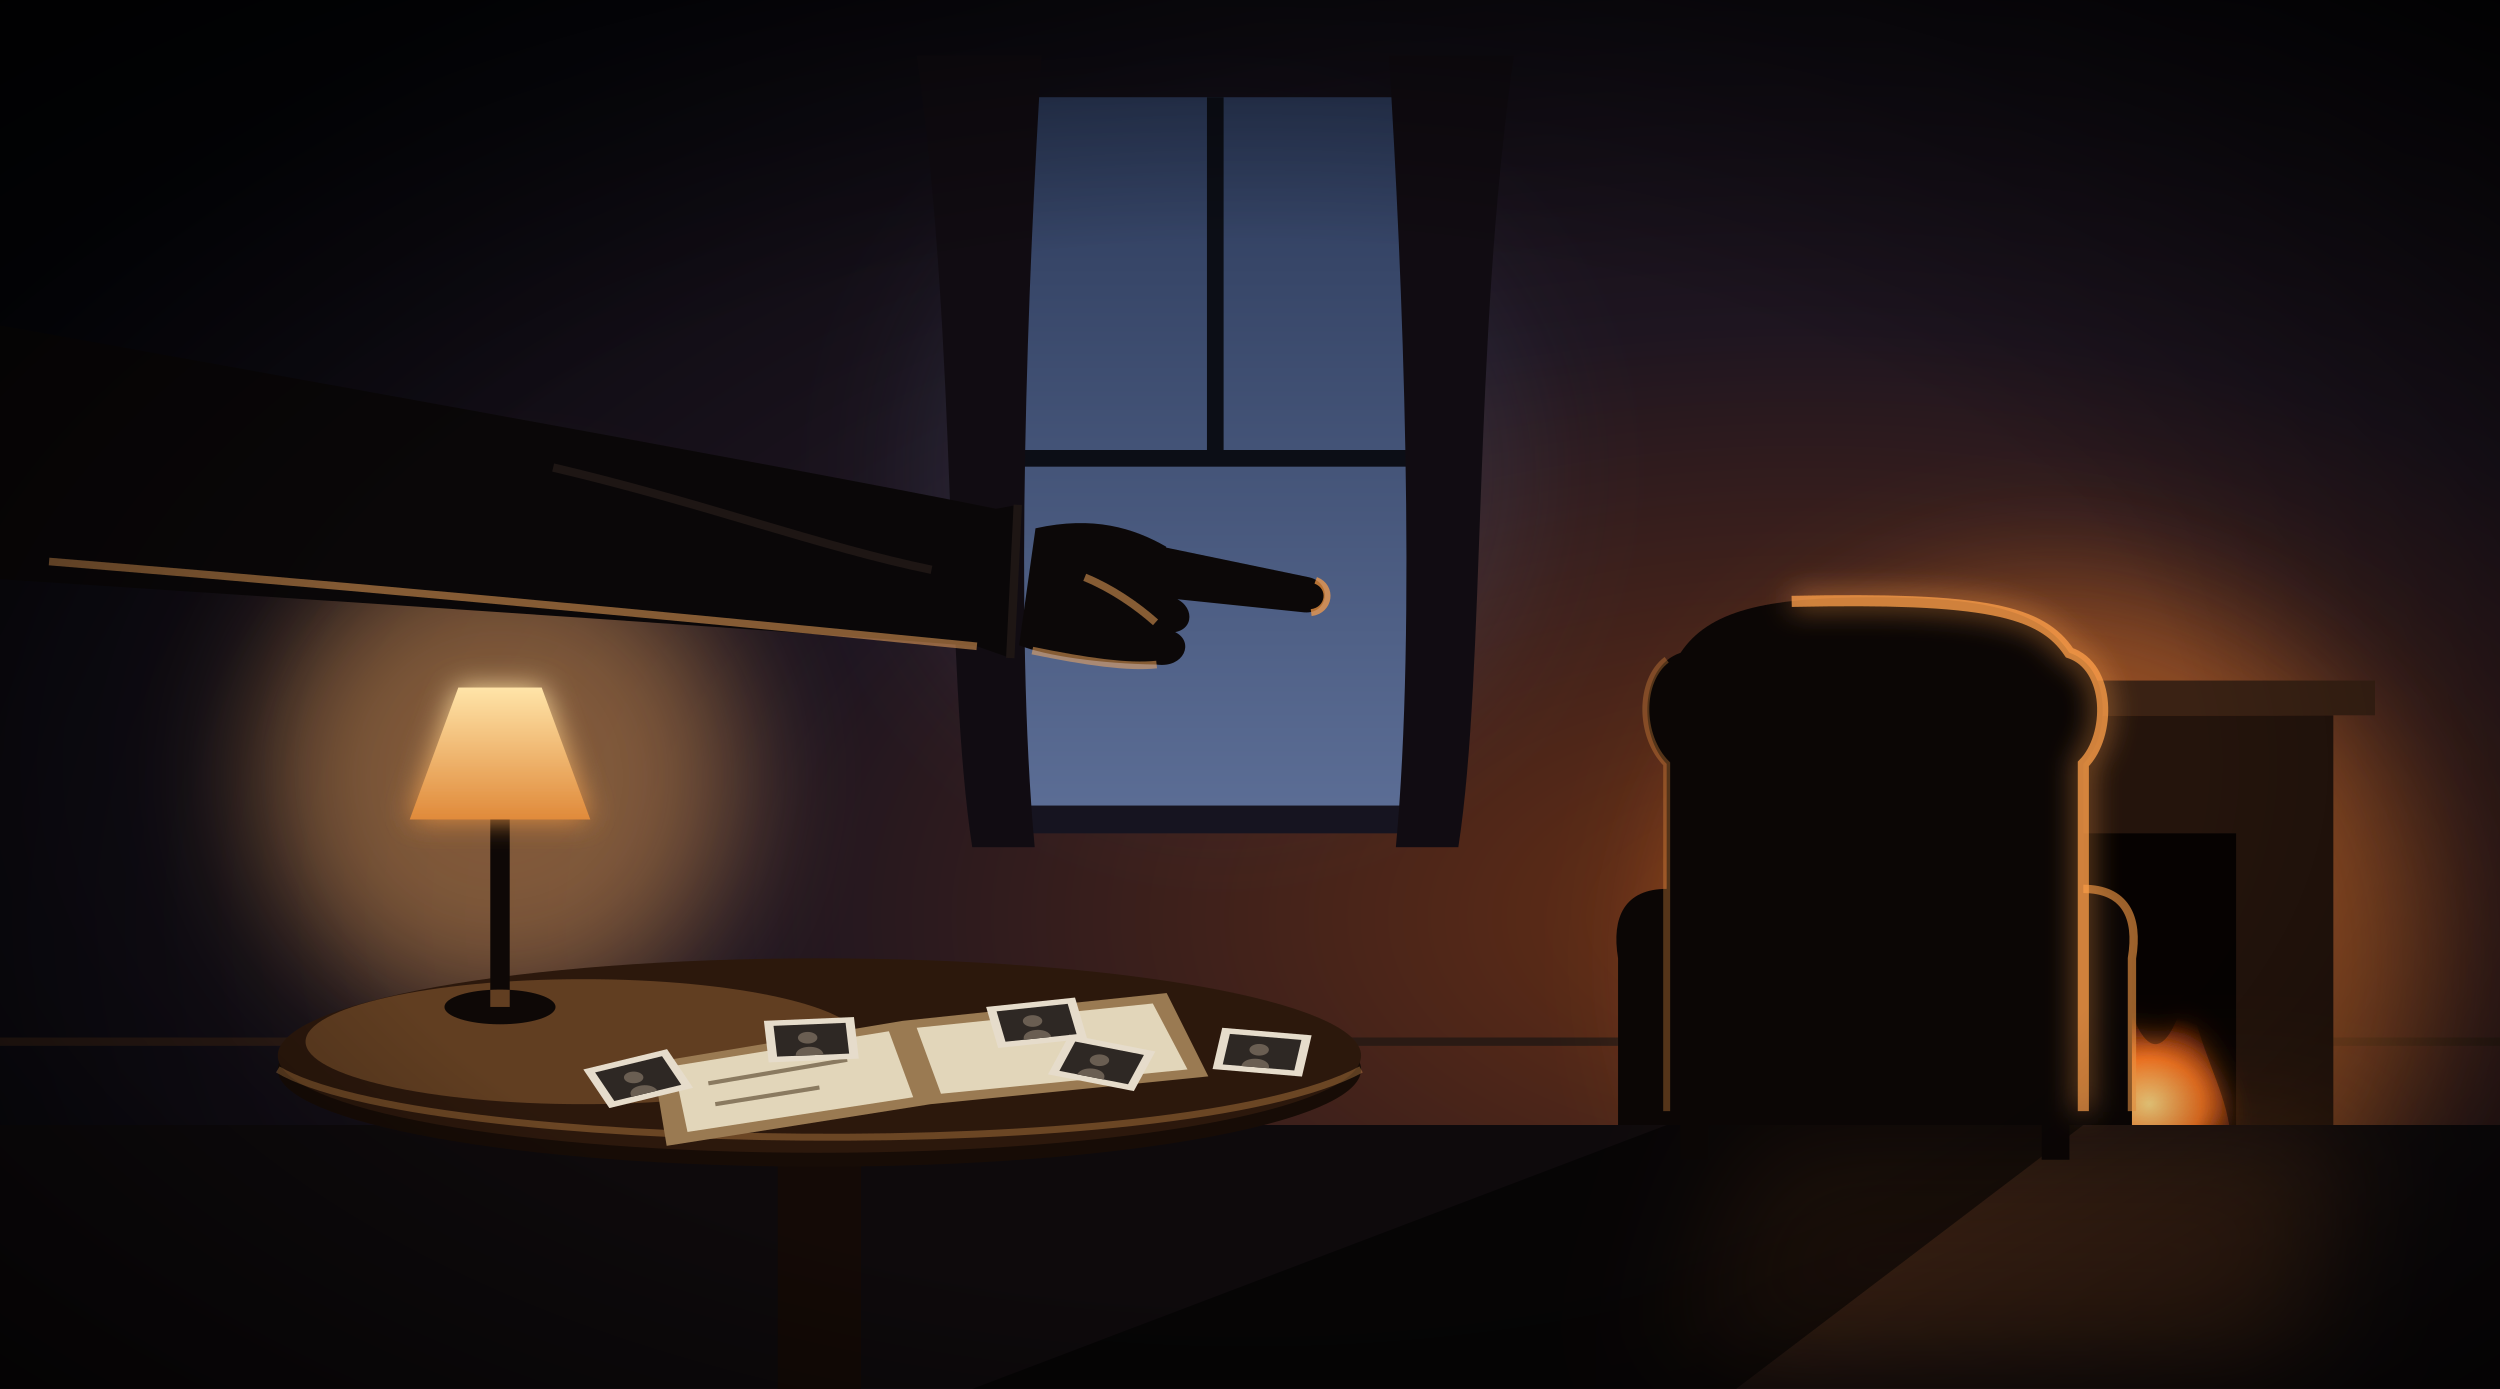
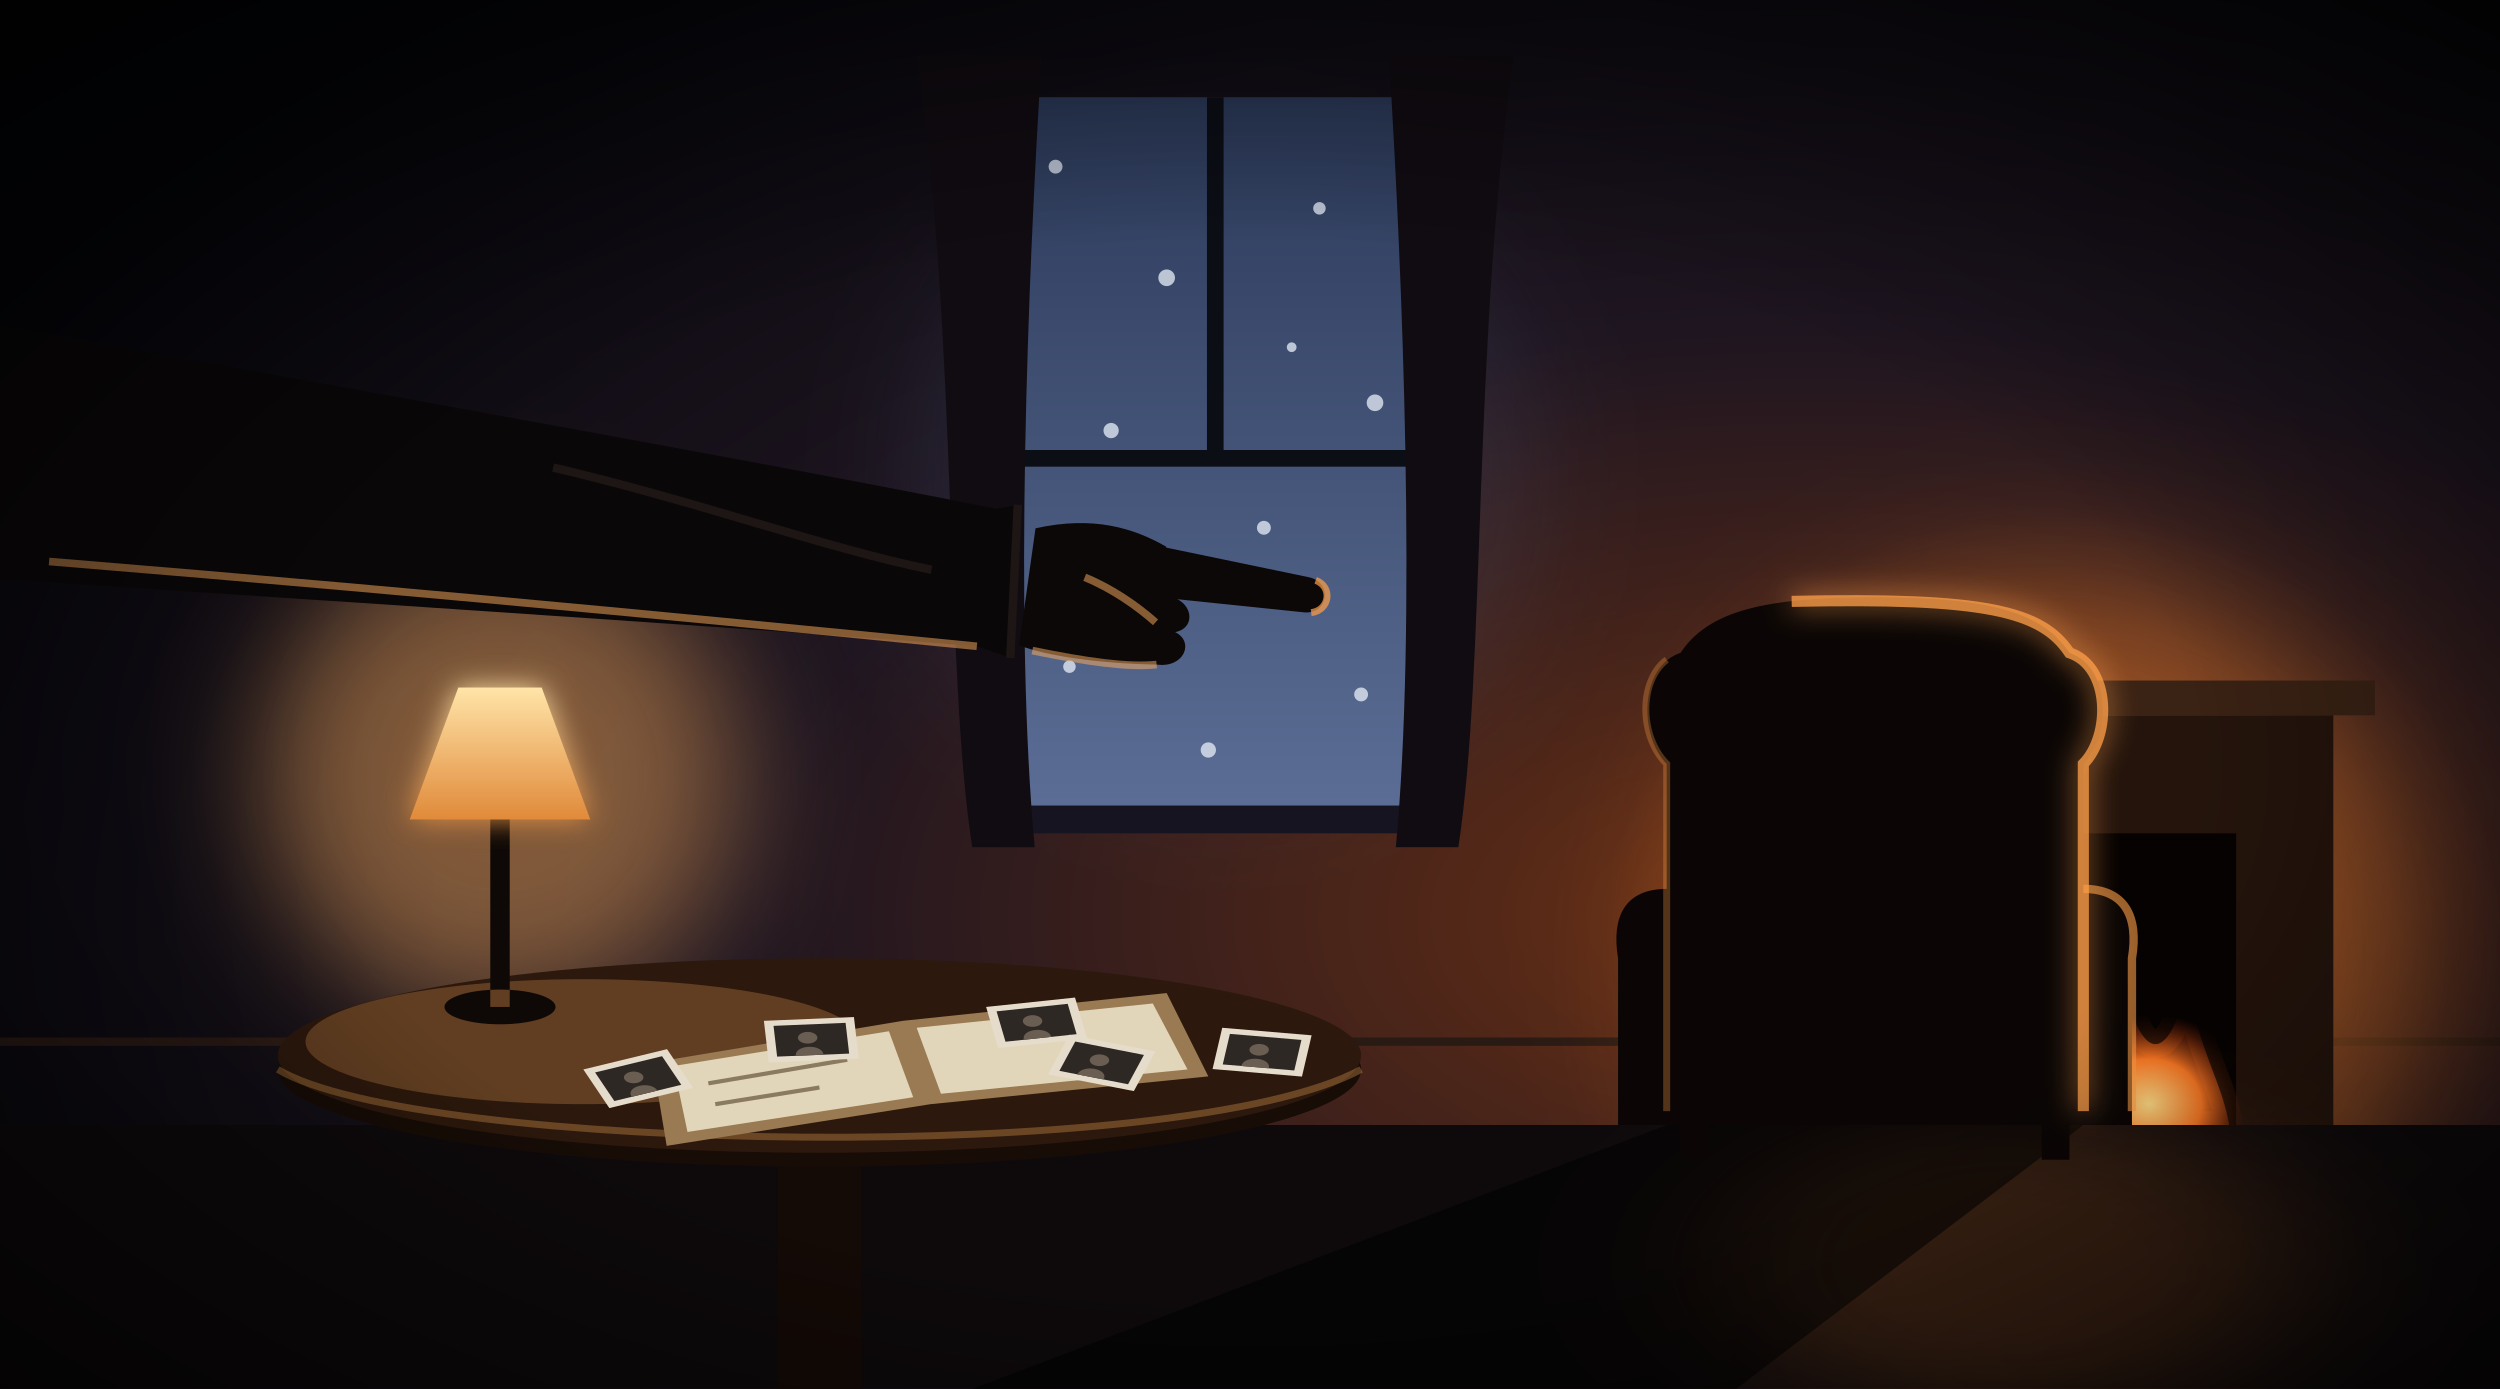
<svg xmlns="http://www.w3.org/2000/svg" viewBox="0 0 360 200" width="360" height="200">
  <defs>
    <radialGradient id="bg" cx="72%" cy="66%" r="85%">
      <stop offset="0" stop-color="#6a3014" />
      <stop offset=".5" stop-color="#1e1520" />
      <stop offset="1" stop-color="#04050a" />
    </radialGradient>
    <radialGradient id="vig" cx="50%" cy="55%" r="75%">
      <stop offset=".5" stop-color="#000" stop-opacity="0" />
      <stop offset="1" stop-color="#000" stop-opacity=".88" />
    </radialGradient>
    <radialGradient id="fire" cx="50%" cy="85%" r="65%">
      <stop offset="0" stop-color="#ffe08a" />
      <stop offset=".5" stop-color="#ff7a24" />
      <stop offset="1" stop-color="#8a2008" stop-opacity="0" />
    </radialGradient>
    <linearGradient id="pane" x1="0" y1="0" x2="0" y2="1">
      <stop offset="0" stop-color="#2c3a5a" />
      <stop offset="1" stop-color="#5c6e96" />
    </linearGradient>
    <linearGradient id="shade" x1="0" y1="0" x2="0" y2="1">
      <stop offset="0" stop-color="#ffe4a8" />
      <stop offset="1" stop-color="#e08a3a" />
    </linearGradient>
    <filter id="glow" x="-60%" y="-60%" width="220%" height="220%">
      <feGaussianBlur stdDeviation="2" result="b" />
      <feMerge>
        <feMergeNode in="b" />
        <feMergeNode in="SourceGraphic" />
      </feMerge>
    </filter>
    <filter id="soft" x="-50%" y="-50%" width="200%" height="200%">
      <feGaussianBlur stdDeviation="9" />
    </filter>
+     <clipPath id="glass">
+       <rect x="146" y="14" width="58" height="104" />
+     </clipPath>
+     <radialGradient id="firelight">
+       <stop offset="0" stop-color="#ff8a30" stop-opacity=".42" />
+       <stop offset=".4" stop-color="#ff8a30" stop-opacity=".415" />
+       <stop offset=".5" stop-color="#ff8a30" stop-opacity=".386" />
+       <stop offset=".6" stop-color="#ff8a30" stop-opacity=".292" />
+       <stop offset=".7" stop-color="#ff8a30" stop-opacity=".148" />
+       <stop offset=".8" stop-color="#ff8a30" stop-opacity=".042" />
+       <stop offset=".9" stop-color="#ff8a30" stop-opacity=".006" />
+       <stop offset="1" stop-color="#ff8a30" stop-opacity="0" />
+     </radialGradient>
+     <radialGradient id="floorlit">
+       <stop offset="0" stop-color="#ff8a30" stop-opacity=".174" />
+       <stop offset=".3" stop-color="#ff8a30" stop-opacity=".17" />
+       <stop offset=".45" stop-color="#ff8a30" stop-opacity=".14" />
+       <stop offset=".58" stop-color="#ff8a30" stop-opacity=".09" />
+       <stop offset=".72" stop-color="#ff8a30" stop-opacity=".04" />
+       <stop offset=".86" stop-color="#ff8a30" stop-opacity=".01" />
+       <stop offset="1" stop-color="#ff8a30" stop-opacity="0" />
+     </radialGradient>
    <g id="ph">
      <rect width="13" height="10" fill="#e6dccb" />
      <rect x="1.3" y="1.3" width="10.4" height="7.4" fill="#2e2824" />
      <path d="M4 8.7 C4 6 8 6 8 8.7Z M7.4 4.4 A1.4 1.4 0 1 1 7.39 4.3Z" fill="#6a5e52" />
    </g>
  </defs>
  <rect width="360" height="200" fill="url(#bg)" />
  <circle cx="176" cy="68" r="44" fill="#7a90c0" opacity=".14" filter="url(#soft)" />
  <rect x="146" y="14" width="58" height="104" fill="url(#pane)" />
+   <g clip-path="url(#glass)">
+     <g class="lf-fall">
+       <g id="flakes" fill="#e8eef8" fill-opacity=".75">
+         <circle cx="152" cy="24" r="1" />
+         <circle cx="168" cy="40" r="1.2" />
+         <circle cx="190" cy="30" r=".9" />
+         <circle cx="160" cy="62" r="1.1" />
+         <circle cx="182" cy="76" r="1" />
+         <circle cx="198" cy="58" r="1.2" />
+         <circle cx="154" cy="96" r=".9" />
+         <circle cx="174" cy="108" r="1.1" />
+         <circle cx="196" cy="100" r="1" />
+         <circle cx="186" cy="50" r=".7" />
+       </g>
+       <use href="#flakes" y="-112" />
+     </g>
+   </g>
  <path d="M146 66 H204 M175 14 V66" stroke="#0c0e16" stroke-width="2.4" />
  <rect x="142" y="116" width="66" height="4" fill="#161420" />
  <path d="M132 8 C138 50 136 96 140 122 H149 C146 90 148 40 150 8Z M218 8 C212 50 214 96 210 122 H201 C204 90 202 40 200 8Z" fill="#110c12" />
  <path d="M0 150 H360" stroke="#2a1a14" stroke-width="1.2" />
-   <circle cx="296" cy="138" r="54" fill="#ff8a30" opacity=".42" filter="url(#soft)" />
+   <circle class="lf-firelit" cx="296" cy="138" r="81" fill="url(#firelight)" />
  <rect x="246" y="98" width="96" height="5" fill="#3a2214" />
  <rect x="252" y="103" width="84" height="59" fill="#24140c" />
  <rect x="266" y="120" width="56" height="42" fill="#060201" />
-   <path d="M298 162 C300 152 305 155 307 146 C310 154 313 150 315 142 C317 152 320 156 321 162Z" fill="url(#fire)" filter="url(#glow)" />
+   <g data-fx="glow" data-at="310 150" data-r="30" data-tone="fire" />
+   <g class="lf-fire">
+     <path d="M298 162 C300 152 305 155 307 146 C310 154 313 150 315 142 C317 152 320 156 321 162Z" fill="none" stroke="url(#fire)" stroke-opacity=".35" stroke-width="4" stroke-linejoin="round" />
+     <path d="M298 162 C300 152 305 155 307 146 C310 154 313 150 315 142 C317 152 320 156 321 162Z" fill="url(#fire)" />
+   </g>
+   <g data-fx="embers" data-at="310 146" data-r="9" />
  <rect x="0" y="162" width="360" height="38" fill="#0e0a0c" />
-   <path d="M252 162 H340 L330 200 H240Z" fill="#ff8a30" opacity=".18" filter="url(#soft)" />
+   <ellipse class="lf-firelit" cx="290" cy="182" rx="70" ry="36" fill="url(#floorlit)" />
  <path d="M240 162 H300 L250 200 H140Z" fill="#000" opacity=".55" />
  <path d="M240 162 V110 C236 106 236 96 242 94 C246 88 254 86 270 86 C286 86 294 88 298 94 C304 96 304 106 300 110 V162Z M242 162 h4 v5 h-4Z M294 162 h4 v5 h-4Z M240 162 V128 C234 128 232 132 233 138 V162Z M300 162 V128 C306 128 308 132 307 138 V162Z" fill="#0b0605" />
  <path d="M258 86.6 C286 86 294 88 298 94 C304 96 304 106 300 110 V160" fill="none" stroke="#ffa048" stroke-opacity=".75" stroke-width="1.6" filter="url(#glow)" />
  <path d="M240 160 V110 C236 106 236 98 240 95" fill="none" stroke="#ffa048" stroke-opacity=".3" />
-   <path d="M300 128 C306 128 308 132 307 138 V160" fill="none" stroke="#ffa048" stroke-opacity=".6" stroke-width="1.2" />
+   <path class="lf-firelit" d="M300 128 C306 128 308 132 307 138 V160" fill="none" stroke="#ffa048" stroke-opacity=".6" stroke-width="1.2" />
  <circle cx="72" cy="112" r="34" fill="#ffb060" opacity=".45" filter="url(#soft)" />
+   <g data-fx="glow" data-at="72 110" data-r="40" data-tone="lamp" />
  <rect x="112" y="166" width="12" height="34" fill="#140a06" />
  <ellipse cx="118" cy="154" rx="78" ry="14" fill="#170c06" />
  <ellipse cx="118" cy="152" rx="78" ry="14" fill="#2c180c" />
  <ellipse cx="84" cy="150" rx="40" ry="9" fill="#ffb060" opacity=".25" />
  <path d="M40 154 C60 166 170 168 196 154" fill="none" stroke="#ffb060" stroke-opacity=".3" />
  <path d="M64 145 A8 2.5 0 0 0 80 145 A8 2.5 0 0 0 64 145Z M70.6 116 h2.8 v29 h-2.8Z" fill="#0e0806" />
  <path d="M59 118 H85 L78 99 H66Z" fill="url(#shade)" filter="url(#glow)" />
  <path d="M94 153 L130 147 L134 159 L96 165Z M130 147 L168 143 L174 155 L134 159Z" fill="#9a7a52" />
  <path d="M97 153.5 L128 148.5 L131.5 158 L99 163Z M132 148 L166 144.5 L171 154 L135.5 157.5Z" fill="#e2d6ba" />
  <path d="M102 156 L122 152.6 M103 159 L118 156.6" stroke="#8a7a60" stroke-width=".6" />
  <use href="#ph" transform="translate(142 145) scale(1 .6) rotate(-10)" />
  <use href="#ph" transform="translate(154 149) scale(1 .6) rotate(18)" />
  <use href="#ph" transform="translate(176 148) scale(1 .6) rotate(8)" />
  <use href="#ph" transform="translate(110 147) scale(1 .6) rotate(-4)" />
  <use href="#ph" transform="translate(84 154) scale(1 .6) rotate(-22)" />
-   <g transform="translate(148 84) rotate(8)">
-     <path d="M-200 -18 C-120 -15 -40 -12 -6 -10 L-3 -11 L-1 11 L-6 10 C-40 12 -120 18 -200 24Z" fill="#0a0708" />
-     <path d="M-70 -7 C-48 -5 -30 -1 -14 0 M-3 -11 L-1 11" fill="none" stroke="#1e1614" stroke-width="1.2" />
-     <path d="M0 -8 C8 -11 14 -10 19 -8 L20 -1 C24 -1 25 3 22 4 C25 5 24 9 20 9 C12 10 4 10 0 9Z M17 -8 L40 -6.5 C43.5 -6.2 43.5 -1.6 40 -1.4 L18 -0.6Z" fill="#0c0808" />
-     <path d="M-140 16.5 C-80 13 -30 11 -6 10 M2 9.5 C10 10 16 10 20 9 M8 -2 C12 -1 16 1 19 3" fill="none" stroke="#ffb060" stroke-opacity=".5" stroke-width="1.1" />
-     <path d="M41 -6.2 C43.6 -5.6 43.6 -2.2 41 -1.5" fill="none" stroke="#ffa048" stroke-opacity=".7" />
+   <g class="lf-point">
+     <g transform="translate(148 84) rotate(8)">
+       <path d="M-200 -18 C-120 -15 -40 -12 -6 -10 L-3 -11 L-1 11 L-6 10 C-40 12 -120 18 -200 24Z" fill="#0a0708" />
+       <path d="M-70 -7 C-48 -5 -30 -1 -14 0 M-3 -11 L-1 11" fill="none" stroke="#1e1614" stroke-width="1.2" />
+       <path d="M0 -8 C8 -11 14 -10 19 -8 L20 -1 C24 -1 25 3 22 4 C25 5 24 9 20 9 C12 10 4 10 0 9Z M17 -8 L40 -6.5 C43.5 -6.2 43.5 -1.6 40 -1.4 L18 -0.6Z" fill="#0c0808" />
+       <path d="M-140 16.5 C-80 13 -30 11 -6 10 M2 9.5 C10 10 16 10 20 9 M8 -2 C12 -1 16 1 19 3" fill="none" stroke="#ffb060" stroke-opacity=".5" stroke-width="1.1" />
+       <path d="M41 -6.2 C43.6 -5.6 43.6 -2.2 41 -1.5" fill="none" stroke="#ffa048" stroke-opacity=".7" />
+     </g>
  </g>
  <rect width="360" height="200" fill="url(#vig)" />
</svg>
